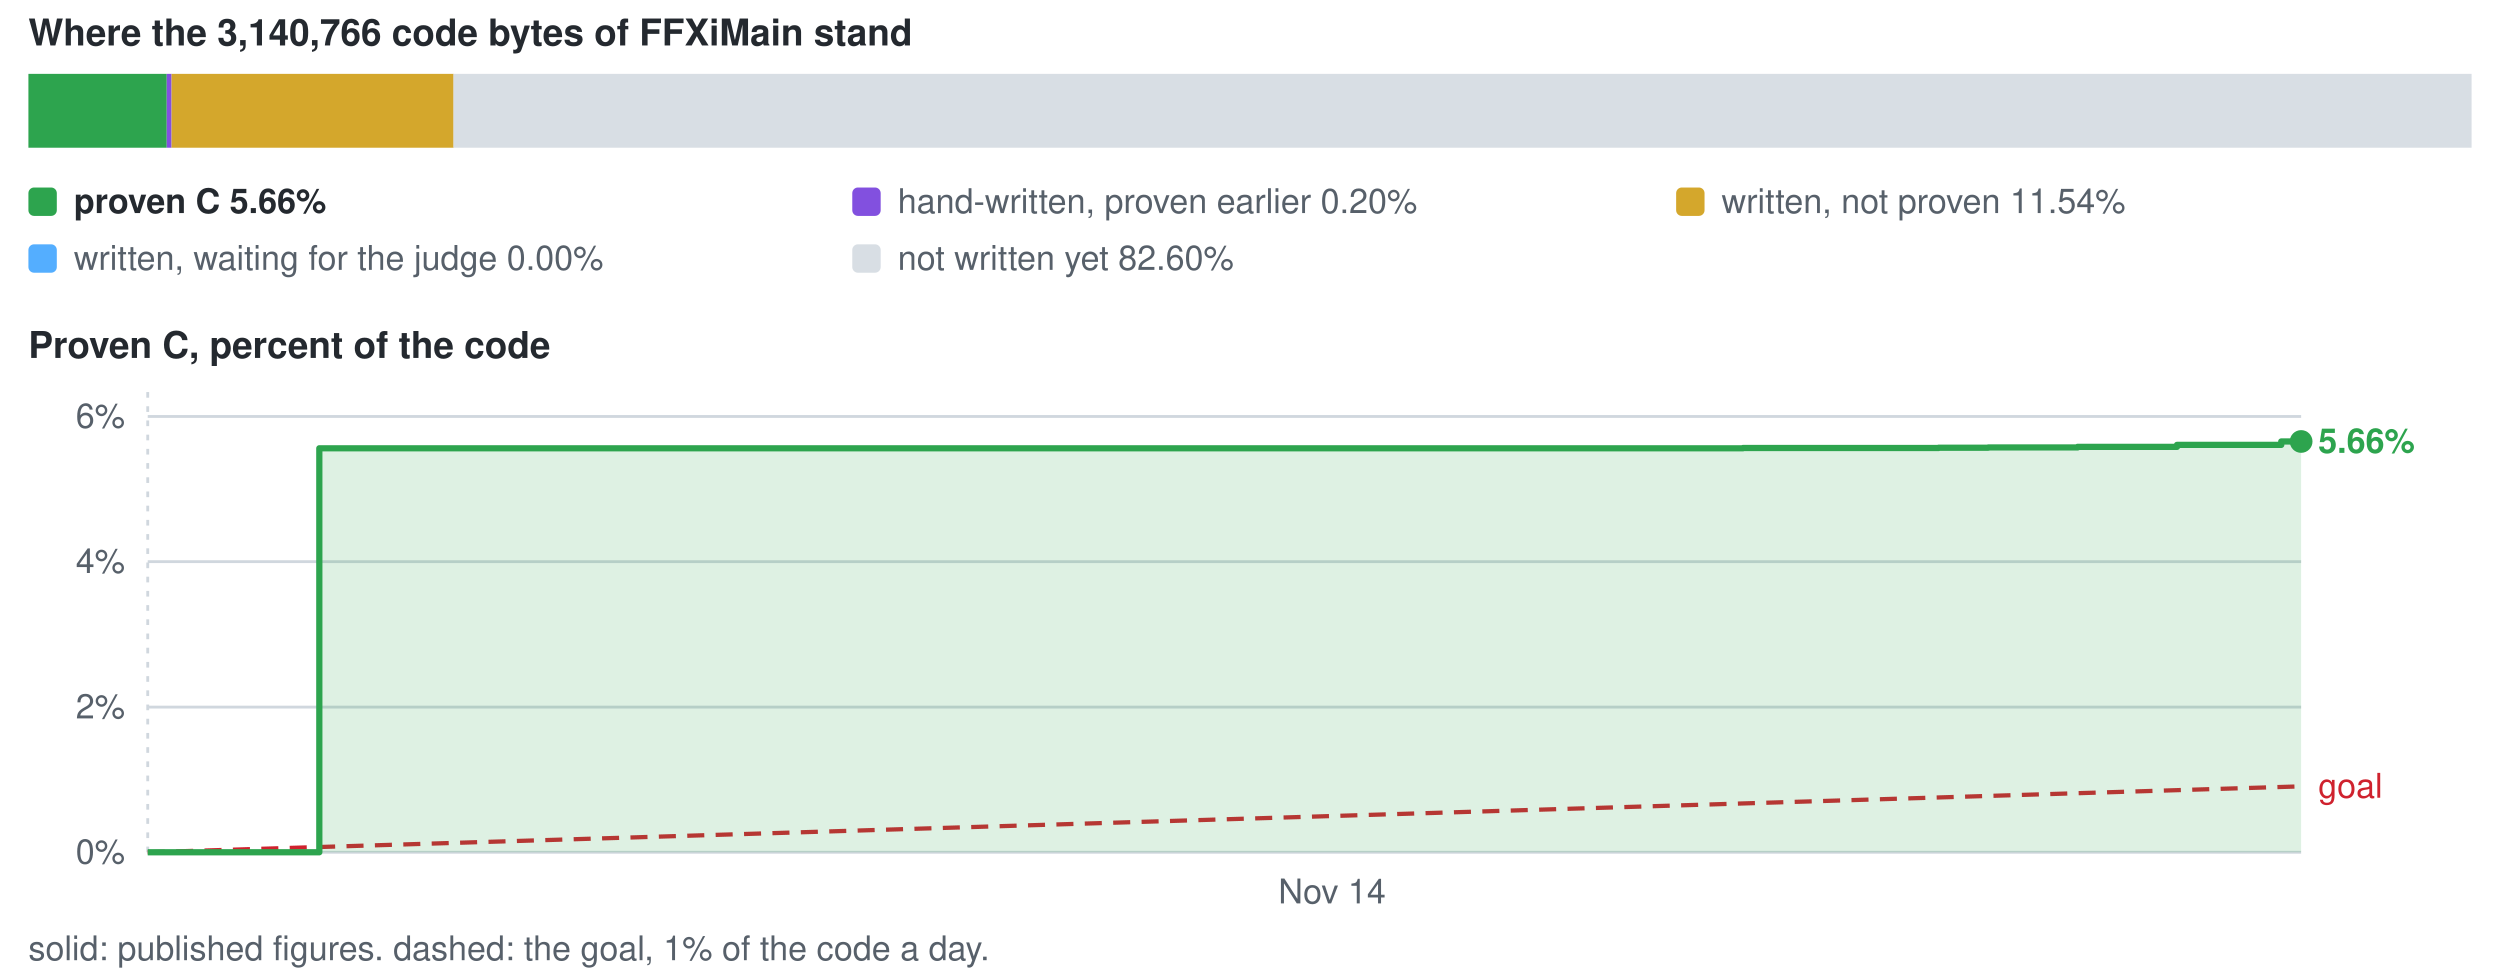
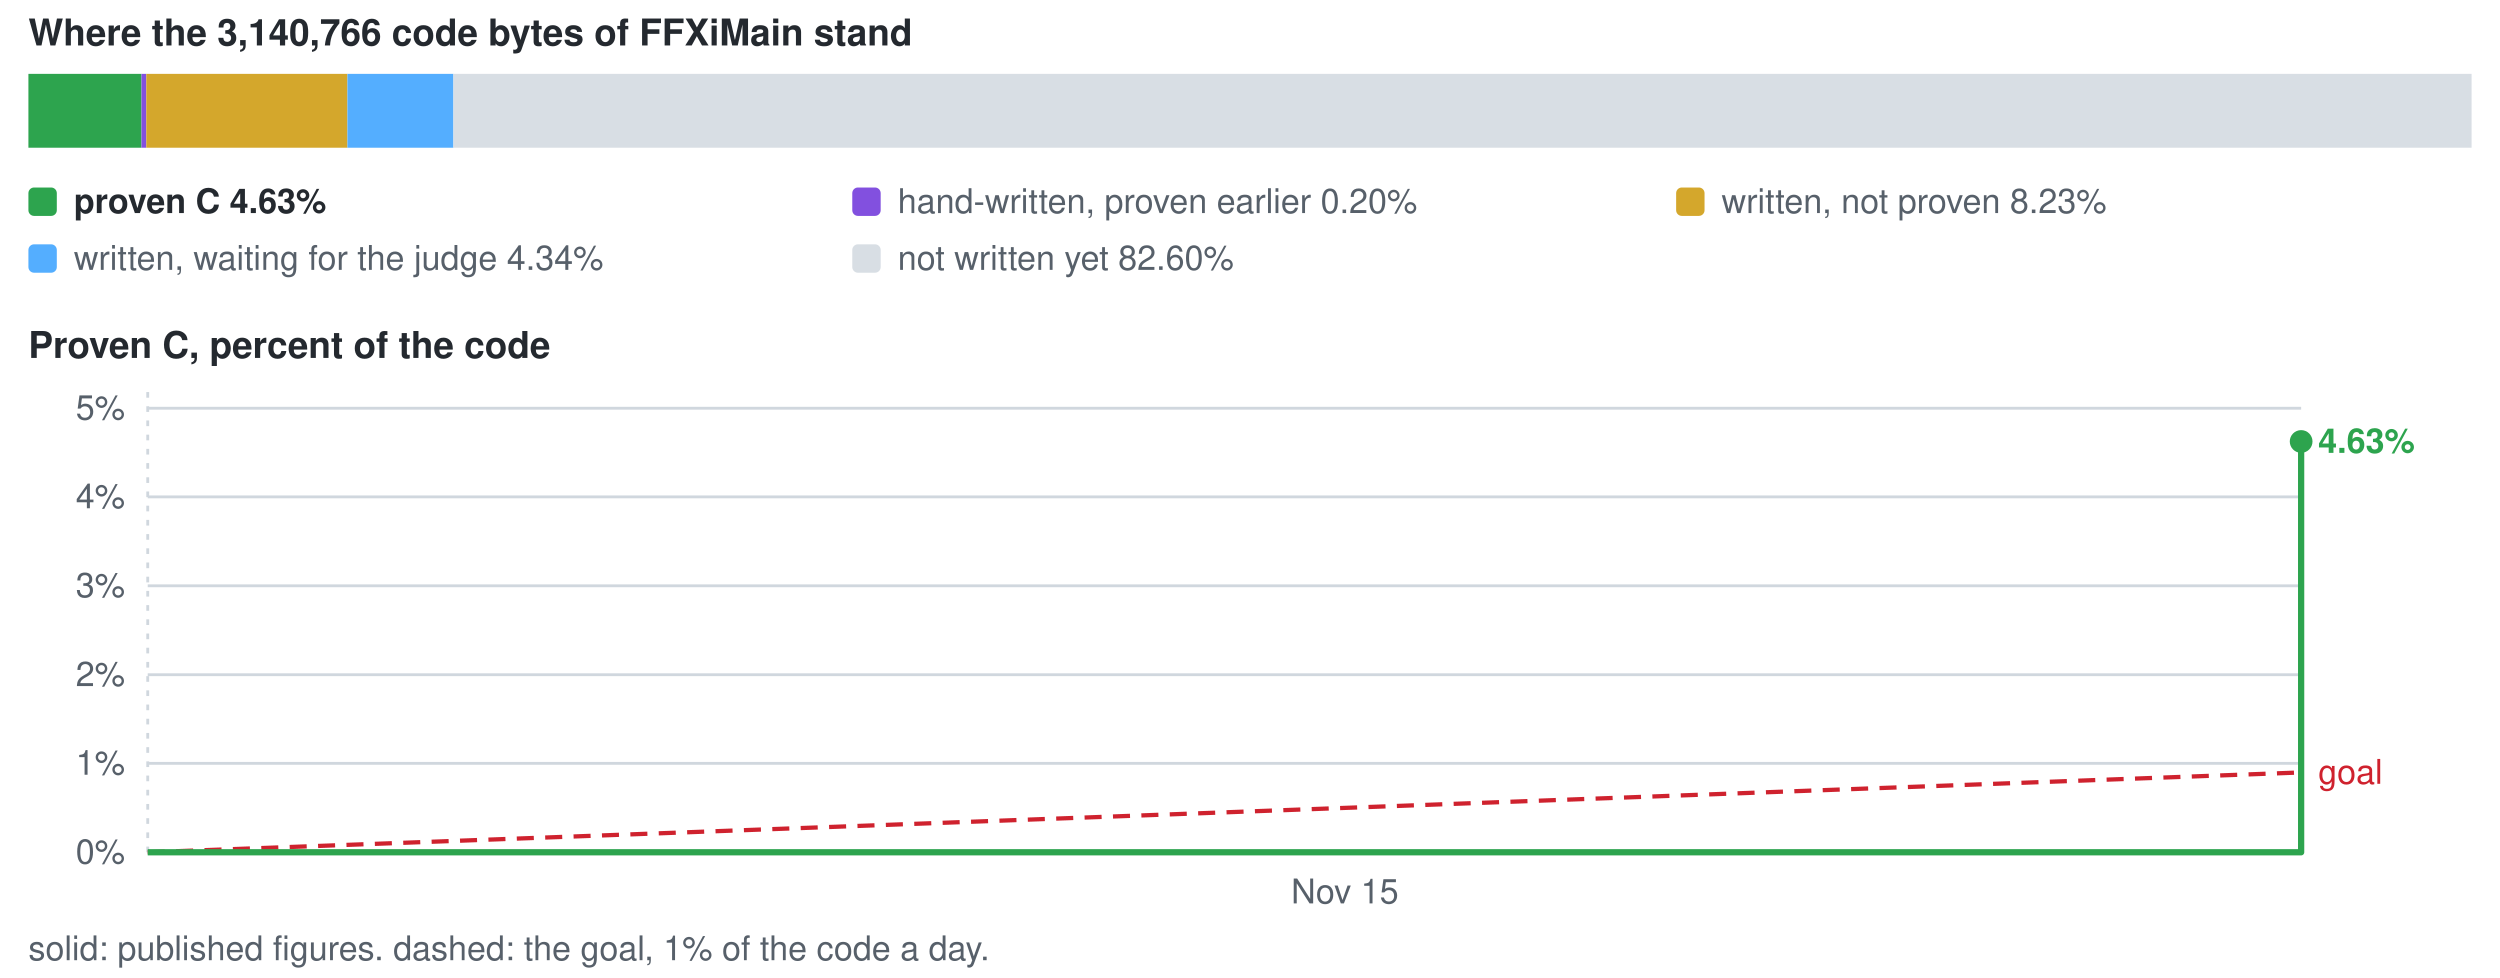
<svg xmlns="http://www.w3.org/2000/svg" viewBox="0 0 880 344" width="880" height="344" role="img" aria-label="conversion progress">
  <style>text{font-family:-apple-system,BlinkMacSystemFont,'Segoe UI',Helvetica,Arial,sans-serif;font-size:12px;fill:#57606a}.s{fill:#24292f;font-weight:600}.b{font-size:13px}</style>
  <text x="10" y="16" class="s b">Where the 3,140,766 code bytes of FFXiMain stand</text>
-   <rect x="10.0" y="26" width="48.7" height="26" fill="#2da44e" />
-   <rect x="58.7" y="26" width="1.7" height="26" fill="#8250df" />
-   <rect x="60.4" y="26" width="99.3" height="26" fill="#d4a72c" />
+   <rect x="10.0" y="26" width="39.8" height="26" fill="#2da44e" />
+   <rect x="49.8" y="26" width="1.7" height="26" fill="#8250df" />
+   <rect x="51.5" y="26" width="70.8" height="26" fill="#d4a72c" />
+   <rect x="122.3" y="26" width="37.3" height="26" fill="#54aeff" />
  <rect x="159.6" y="26" width="710.4" height="26" fill="#d8dee4" />
  <rect x="10" y="66" width="10" height="10" rx="2" fill="#2da44e" />
-   <text x="26" y="75" class="s">proven C 5.66%</text>
+   <text x="26" y="75" class="s">proven C 4.63%</text>
  <rect x="300" y="66" width="10" height="10" rx="2" fill="#8250df" />
  <text x="316" y="75">hand-written, proven earlier 0.20%</text>
  <rect x="590" y="66" width="10" height="10" rx="2" fill="#d4a72c" />
-   <text x="606" y="75">written, not proven 11.54%</text>
+   <text x="606" y="75">written, not proven 8.23%</text>
  <rect x="10" y="86" width="10" height="10" rx="2" fill="#54aeff" />
-   <text x="26" y="95">written, waiting for the judge 0.00%</text>
+   <text x="26" y="95">written, waiting for the judge 4.34%</text>
  <rect x="300" y="86" width="10" height="10" rx="2" fill="#d8dee4" />
  <text x="316" y="95">not written yet 82.60%</text>
  <text x="10" y="126" class="s b">Proven C, percent of the code</text>
  <line x1="52" y1="300.0" x2="810" y2="300.0" stroke="#d0d7de" stroke-width="1" />
  <text x="44" y="304.0" text-anchor="end">0%</text>
-   <line x1="52" y1="248.9" x2="810" y2="248.9" stroke="#d0d7de" stroke-width="1" />
-   <text x="44" y="252.9" text-anchor="end">2%</text>
-   <line x1="52" y1="197.7" x2="810" y2="197.7" stroke="#d0d7de" stroke-width="1" />
-   <text x="44" y="201.7" text-anchor="end">4%</text>
-   <line x1="52" y1="146.6" x2="810" y2="146.6" stroke="#d0d7de" stroke-width="1" />
-   <text x="44" y="150.6" text-anchor="end">6%</text>
+   <line x1="52" y1="268.7" x2="810" y2="268.7" stroke="#d0d7de" stroke-width="1" />
+   <text x="44" y="272.7" text-anchor="end">1%</text>
+   <line x1="52" y1="237.5" x2="810" y2="237.5" stroke="#d0d7de" stroke-width="1" />
+   <text x="44" y="241.5" text-anchor="end">2%</text>
+   <line x1="52" y1="206.2" x2="810" y2="206.2" stroke="#d0d7de" stroke-width="1" />
+   <text x="44" y="210.2" text-anchor="end">3%</text>
+   <line x1="52" y1="174.9" x2="810" y2="174.9" stroke="#d0d7de" stroke-width="1" />
+   <text x="44" y="178.9" text-anchor="end">4%</text>
+   <line x1="52" y1="143.7" x2="810" y2="143.7" stroke="#d0d7de" stroke-width="1" />
+   <text x="44" y="147.7" text-anchor="end">5%</text>
  <line x1="52.0" y1="138" x2="52.0" y2="300" stroke="#d0d7de" stroke-width="1" stroke-dasharray="2 3" />
-   <text x="468.9" y="318" text-anchor="middle">Nov 14</text>
-   <line x1="52.0" y1="300.0" x2="810.0" y2="276.8" stroke="#cf222e" stroke-width="1.5" stroke-dasharray="6 4" />
-   <text x="816.0" y="280.8" style="fill:#cf222e">goal</text>
-   <path d="M52.0 300.0 H112.4 V157.8 H588.6 V157.8 H613.5 V157.7 H640.5 V157.7 H682.4 V157.6 H699.9 V157.5 H731.3 V157.3 H766.3 V156.6 H803.0 V155.4 H810.0 V155.4 V300.0 H52.0 Z" fill="#2da44e" fill-opacity="0.16" />
-   <path d="M52.0 300.0 H112.4 V157.8 H588.6 V157.8 H613.5 V157.7 H640.5 V157.7 H682.4 V157.6 H699.9 V157.5 H731.3 V157.3 H766.3 V156.6 H803.0 V155.4 H810.0 V155.4" fill="none" stroke="#2da44e" stroke-width="2.2" stroke-linejoin="round" />
+   <text x="473.4" y="318" text-anchor="middle">Nov 15</text>
+   <line x1="52.0" y1="300.0" x2="810.0" y2="271.9" stroke="#cf222e" stroke-width="1.5" stroke-dasharray="6 4" />
+   <text x="816.0" y="275.9" style="fill:#cf222e">goal</text>
+   <path d="M52.0 300.0 H810.0 V155.4 V300.0 H52.0 Z" fill="#2da44e" fill-opacity="0.16" />
+   <path d="M52.0 300.0 H810.0 V155.4" fill="none" stroke="#2da44e" stroke-width="2.2" stroke-linejoin="round" />
  <circle cx="810.0" cy="155.4" r="4" fill="#2da44e" />
-   <text x="816.0" y="159.4" class="s" style="fill:#2da44e">5.66%</text>
+   <text x="816.0" y="159.4" class="s" style="fill:#2da44e">4.63%</text>
  <text x="10" y="338">solid: published figures. dashed: the goal, 1% of the code a day.</text>
</svg>
